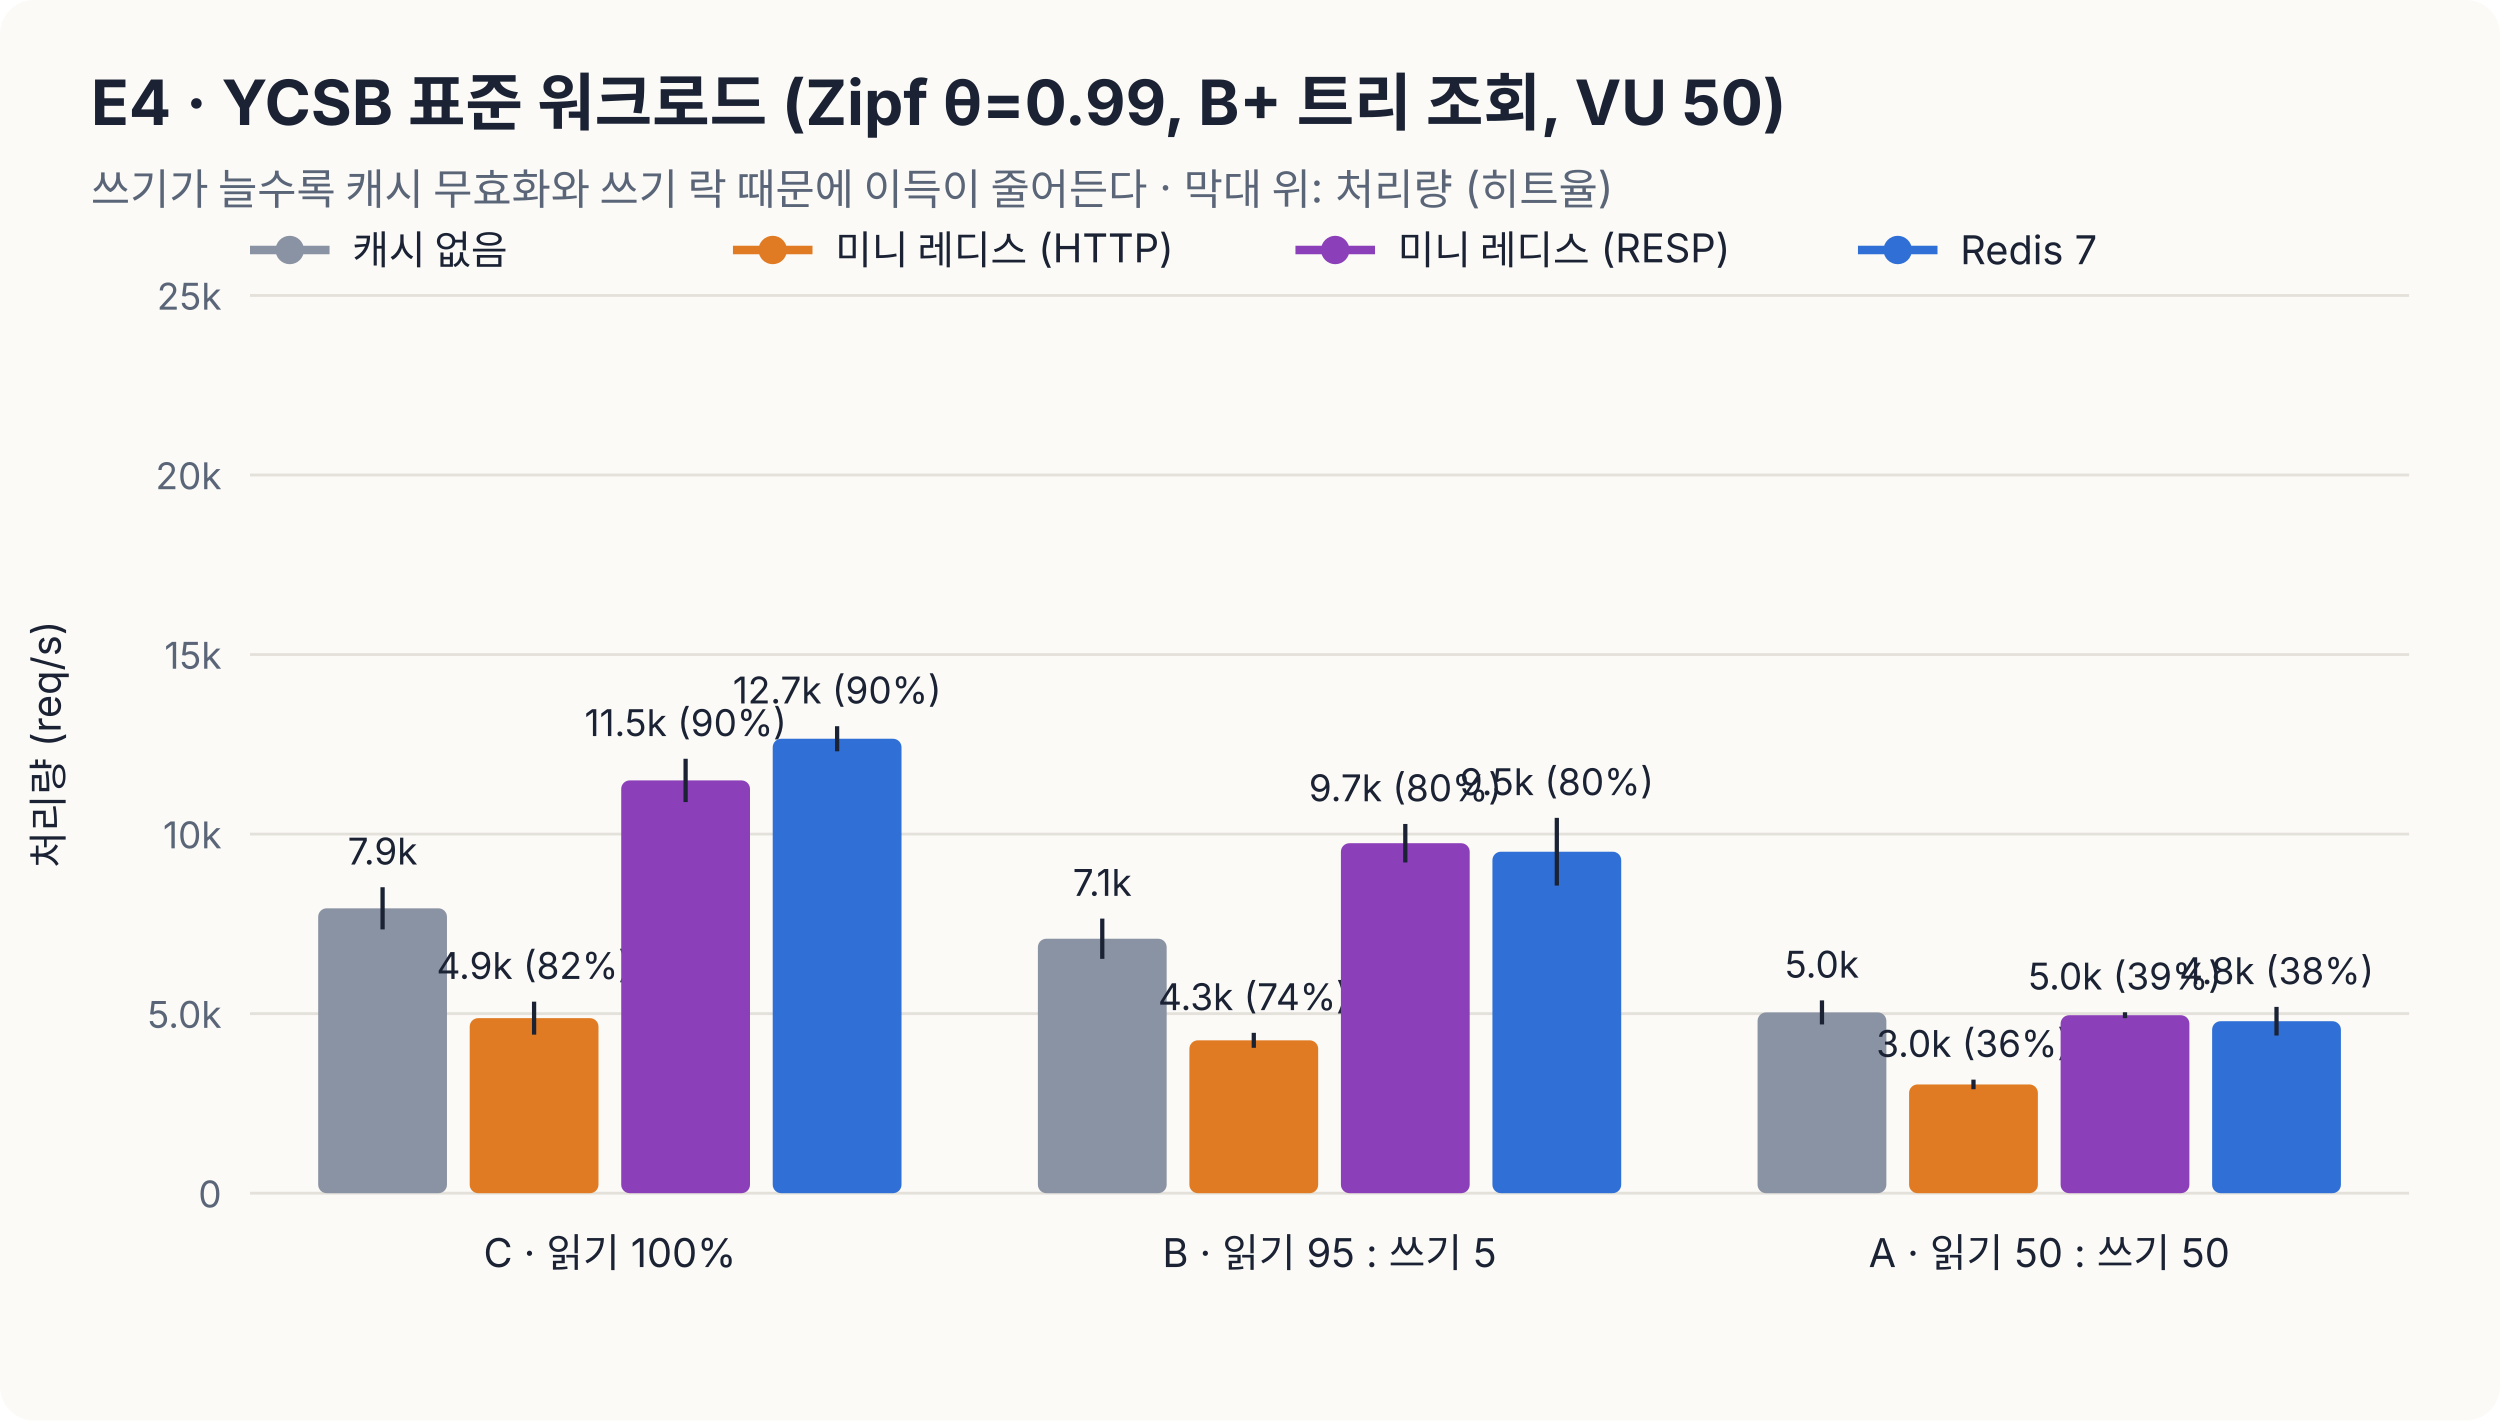
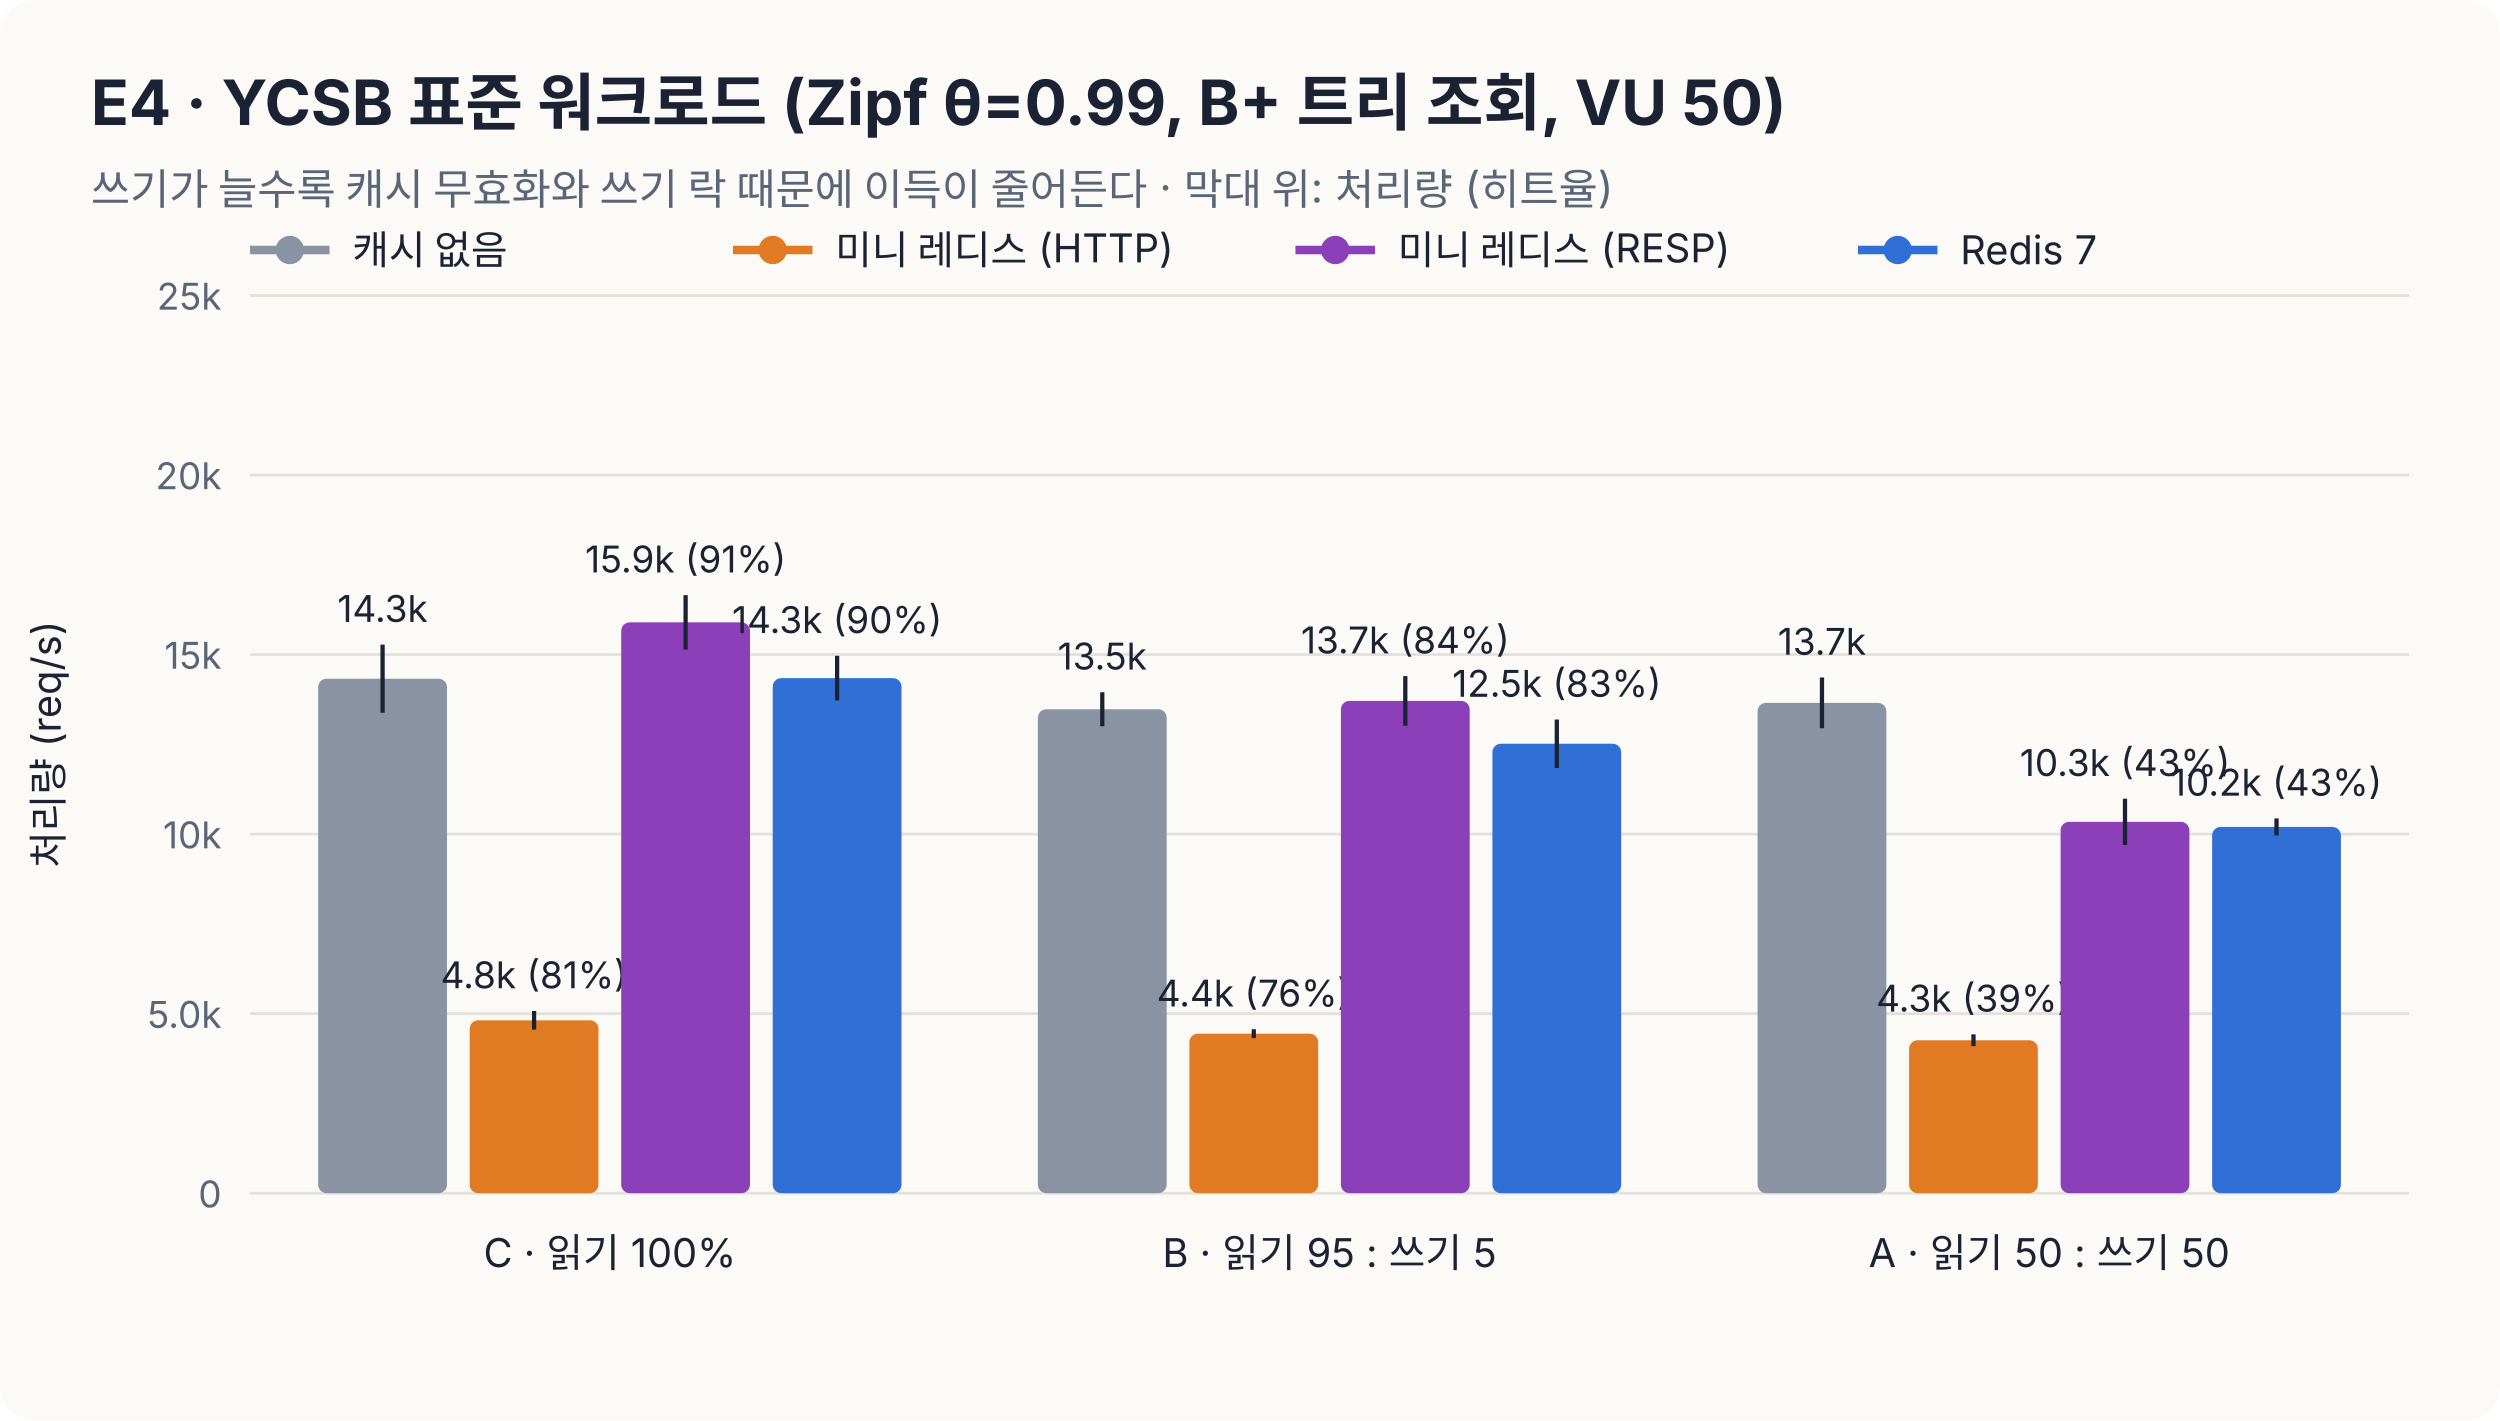
<svg xmlns="http://www.w3.org/2000/svg" viewBox="0 0 880 500" width="880" height="500" font-family="-apple-system, 'Segoe UI', 'Malgun Gothic', 'Apple SD Gothic Neo', sans-serif">
  <rect width="880" height="500" fill="#FBFAF7" rx="12" />
  <text x="32" y="44" font-size="22" font-weight="700" fill="#1A2233">E4 · YCSB 표준 워크로드 (Zipf θ=0.99, B+ 트리 조회, VU 50)</text>
  <text x="32" y="72" font-size="15" fill="#5A6578">쓰기가 늘수록 캐시 무효화와 쓰기 락 때문에 이득이 줄어든다 · 막대 위: 처리량 (히트율)</text>
  <line x1="88" y1="420" x2="848" y2="420" stroke="#E3E1DA" />
  <text x="78" y="425" font-size="13" fill="#5A6578" text-anchor="end">0</text>
  <line x1="88" y1="356.8" x2="848" y2="356.8" stroke="#E3E1DA" />
  <text x="78" y="361.8" font-size="13" fill="#5A6578" text-anchor="end">5.0k</text>
  <line x1="88" y1="293.6" x2="848" y2="293.6" stroke="#E3E1DA" />
  <text x="78" y="298.6" font-size="13" fill="#5A6578" text-anchor="end">10k</text>
  <line x1="88" y1="230.4" x2="848" y2="230.4" stroke="#E3E1DA" />
  <text x="78" y="235.4" font-size="13" fill="#5A6578" text-anchor="end">15k</text>
  <line x1="88" y1="167.2" x2="848" y2="167.2" stroke="#E3E1DA" />
  <text x="78" y="172.2" font-size="13" fill="#5A6578" text-anchor="end">20k</text>
  <line x1="88" y1="104" x2="848" y2="104" stroke="#E3E1DA" />
  <text x="78" y="109" font-size="13" fill="#5A6578" text-anchor="end">25k</text>
  <text x="22" y="262" font-size="14" fill="#1A2233" text-anchor="middle" transform="rotate(-90 22 262)">처리량 (req/s)</text>
-   <rect x="112" y="319.726" width="45.333" height="100.274" fill="#8A93A3" rx="3" />
-   <line x1="134.667" y1="327.147" x2="134.667" y2="312.305" stroke="#1A2233" stroke-width="1.5" />
-   <text x="134.667" y="304.305" font-size="13" fill="#1A2233" text-anchor="middle">7.9k</text>
-   <rect x="165.333" y="358.388" width="45.333" height="61.612" fill="#E07B24" rx="3" />
-   <line x1="188" y1="364.191" x2="188" y2="352.584" stroke="#1A2233" stroke-width="1.5" />
-   <text x="188" y="344.584" font-size="13" fill="#1A2233" text-anchor="middle">4.9k (82%)</text>
-   <rect x="218.667" y="274.706" width="45.333" height="145.294" fill="#8B3FB8" rx="3" />
-   <line x1="241.333" y1="282.326" x2="241.333" y2="267.086" stroke="#1A2233" stroke-width="1.5" />
-   <text x="241.333" y="259.086" font-size="13" fill="#1A2233" text-anchor="middle">11.5k (90%)</text>
-   <rect x="272" y="260.041" width="45.333" height="159.959" fill="#2F6FD6" rx="3" />
-   <line x1="294.667" y1="264.459" x2="294.667" y2="255.623" stroke="#1A2233" stroke-width="1.5" />
-   <text x="294.667" y="247.623" font-size="13" fill="#1A2233" text-anchor="middle">12.7k (90%)</text>
+   <rect x="112" y="238.904" width="45.333" height="181.096" fill="#8A93A3" rx="3" />
+   <line x1="134.667" y1="250.898" x2="134.667" y2="226.909" stroke="#1A2233" stroke-width="1.5" />
+   <text x="134.667" y="218.909" font-size="13" fill="#1A2233" text-anchor="middle">14.3k</text>
+   <rect x="165.333" y="359.147" width="45.333" height="60.853" fill="#E07B24" rx="3" />
+   <line x1="188" y1="362.425" x2="188" y2="355.87" stroke="#1A2233" stroke-width="1.5" />
+   <text x="188" y="347.87" font-size="13" fill="#1A2233" text-anchor="middle">4.8k (81%)</text>
+   <rect x="218.667" y="219.071" width="45.333" height="200.929" fill="#8B3FB8" rx="3" />
+   <line x1="241.333" y1="228.643" x2="241.333" y2="209.499" stroke="#1A2233" stroke-width="1.5" />
+   <text x="241.333" y="201.499" font-size="13" fill="#1A2233" text-anchor="middle">15.9k (91%)</text>
+   <rect x="272" y="238.706" width="45.333" height="181.294" fill="#2F6FD6" rx="3" />
+   <line x1="294.667" y1="246.567" x2="294.667" y2="230.845" stroke="#1A2233" stroke-width="1.5" />
+   <text x="294.667" y="222.845" font-size="13" fill="#1A2233" text-anchor="middle">14.3k (90%)</text>
  <text x="214.667" y="446" font-size="14" fill="#1A2233" text-anchor="middle">C · 읽기 100%</text>
-   <rect x="365.333" y="330.43" width="45.333" height="89.57" fill="#8A93A3" rx="3" />
-   <line x1="388" y1="337.514" x2="388" y2="323.346" stroke="#1A2233" stroke-width="1.5" />
-   <text x="388" y="315.346" font-size="13" fill="#1A2233" text-anchor="middle">7.1k</text>
-   <rect x="418.667" y="366.192" width="45.333" height="53.808" fill="#E07B24" rx="3" />
-   <line x1="441.333" y1="368.827" x2="441.333" y2="363.557" stroke="#1A2233" stroke-width="1.5" />
-   <text x="441.333" y="355.557" font-size="13" fill="#1A2233" text-anchor="middle">4.3k (74%)</text>
-   <rect x="472" y="296.811" width="45.333" height="123.189" fill="#8B3FB8" rx="3" />
-   <line x1="494.667" y1="303.587" x2="494.667" y2="290.034" stroke="#1A2233" stroke-width="1.5" />
-   <text x="494.667" y="282.034" font-size="13" fill="#1A2233" text-anchor="middle">9.7k (80%)</text>
-   <rect x="525.333" y="299.802" width="45.333" height="120.198" fill="#2F6FD6" rx="3" />
-   <line x1="548" y1="311.721" x2="548" y2="287.883" stroke="#1A2233" stroke-width="1.5" />
-   <text x="548" y="279.883" font-size="13" fill="#1A2233" text-anchor="middle">9.5k (80%)</text>
+   <rect x="365.333" y="249.654" width="45.333" height="170.346" fill="#8A93A3" rx="3" />
+   <line x1="388" y1="255.639" x2="388" y2="243.669" stroke="#1A2233" stroke-width="1.5" />
+   <text x="388" y="235.669" font-size="13" fill="#1A2233" text-anchor="middle">13.5k</text>
+   <rect x="418.667" y="363.856" width="45.333" height="56.144" fill="#E07B24" rx="3" />
+   <line x1="441.333" y1="365.428" x2="441.333" y2="362.284" stroke="#1A2233" stroke-width="1.5" />
+   <text x="441.333" y="354.284" font-size="13" fill="#1A2233" text-anchor="middle">4.4k (76%)</text>
+   <rect x="472" y="246.725" width="45.333" height="173.275" fill="#8B3FB8" rx="3" />
+   <line x1="494.667" y1="255.461" x2="494.667" y2="237.99" stroke="#1A2233" stroke-width="1.5" />
+   <text x="494.667" y="229.99" font-size="13" fill="#1A2233" text-anchor="middle">13.7k (84%)</text>
+   <rect x="525.333" y="261.795" width="45.333" height="158.205" fill="#2F6FD6" rx="3" />
+   <line x1="548" y1="270.326" x2="548" y2="253.264" stroke="#1A2233" stroke-width="1.5" />
+   <text x="548" y="245.264" font-size="13" fill="#1A2233" text-anchor="middle">12.5k (83%)</text>
  <text x="468" y="446" font-size="14" fill="#1A2233" text-anchor="middle">B · 읽기 95 : 쓰기 5</text>
-   <rect x="618.667" y="356.372" width="45.333" height="63.628" fill="#8A93A3" rx="3" />
-   <line x1="641.333" y1="360.606" x2="641.333" y2="352.137" stroke="#1A2233" stroke-width="1.5" />
-   <text x="641.333" y="344.137" font-size="13" fill="#1A2233" text-anchor="middle">5.0k</text>
-   <rect x="672" y="381.72" width="45.333" height="38.28" fill="#E07B24" rx="3" />
-   <line x1="694.667" y1="383.41" x2="694.667" y2="380.029" stroke="#1A2233" stroke-width="1.5" />
-   <text x="694.667" y="372.029" font-size="13" fill="#1A2233" text-anchor="middle">3.0k (36%)</text>
-   <rect x="725.333" y="357.357" width="45.333" height="62.643" fill="#8B3FB8" rx="3" />
-   <line x1="748" y1="358.399" x2="748" y2="356.316" stroke="#1A2233" stroke-width="1.5" />
-   <text x="748" y="348.316" font-size="13" fill="#1A2233" text-anchor="middle">5.0k (39%)</text>
-   <rect x="778.667" y="359.465" width="45.333" height="60.535" fill="#2F6FD6" rx="3" />
-   <line x1="801.333" y1="364.508" x2="801.333" y2="354.422" stroke="#1A2233" stroke-width="1.5" />
-   <text x="801.333" y="346.422" font-size="13" fill="#1A2233" text-anchor="middle">4.8k (38%)</text>
+   <rect x="618.667" y="247.406" width="45.333" height="172.594" fill="#8A93A3" rx="3" />
+   <line x1="641.333" y1="256.335" x2="641.333" y2="238.478" stroke="#1A2233" stroke-width="1.5" />
+   <text x="641.333" y="230.478" font-size="13" fill="#1A2233" text-anchor="middle">13.7k</text>
+   <rect x="672" y="366.171" width="45.333" height="53.829" fill="#E07B24" rx="3" />
+   <line x1="694.667" y1="368.258" x2="694.667" y2="364.085" stroke="#1A2233" stroke-width="1.5" />
+   <text x="694.667" y="356.085" font-size="13" fill="#1A2233" text-anchor="middle">4.3k (39%)</text>
+   <rect x="725.333" y="289.286" width="45.333" height="130.714" fill="#8B3FB8" rx="3" />
+   <line x1="748" y1="297.432" x2="748" y2="281.139" stroke="#1A2233" stroke-width="1.5" />
+   <text x="748" y="273.139" font-size="13" fill="#1A2233" text-anchor="middle">10.3k (43%)</text>
+   <rect x="778.667" y="291.079" width="45.333" height="128.921" fill="#2F6FD6" rx="3" />
+   <line x1="801.333" y1="294.076" x2="801.333" y2="288.081" stroke="#1A2233" stroke-width="1.5" />
+   <text x="801.333" y="280.081" font-size="13" fill="#1A2233" text-anchor="middle">10.2k (43%)</text>
  <text x="721.333" y="446" font-size="14" fill="#1A2233" text-anchor="middle">A · 읽기 50 : 쓰기 50</text>
  <line x1="88" y1="88" x2="116" y2="88" stroke="#8A93A3" stroke-width="3" />
  <circle cx="102" cy="88" r="5" fill="#8A93A3" />
  <text x="124" y="93" font-size="14" fill="#1A2233">캐시 없음</text>
  <line x1="258" y1="88" x2="286" y2="88" stroke="#E07B24" stroke-width="3" />
  <circle cx="272" cy="88" r="5" fill="#E07B24" />
  <text x="294" y="93" font-size="14" fill="#1A2233">미니 레디스 (HTTP)</text>
  <line x1="456" y1="88" x2="484" y2="88" stroke="#8B3FB8" stroke-width="3" />
  <circle cx="470" cy="88" r="5" fill="#8B3FB8" />
  <text x="492" y="93" font-size="14" fill="#1A2233">미니 레디스 (RESP)</text>
  <line x1="654" y1="88" x2="682" y2="88" stroke="#2F6FD6" stroke-width="3" />
  <circle cx="668" cy="88" r="5" fill="#2F6FD6" />
  <text x="690" y="93" font-size="14" fill="#1A2233">Redis 7</text>
</svg>
